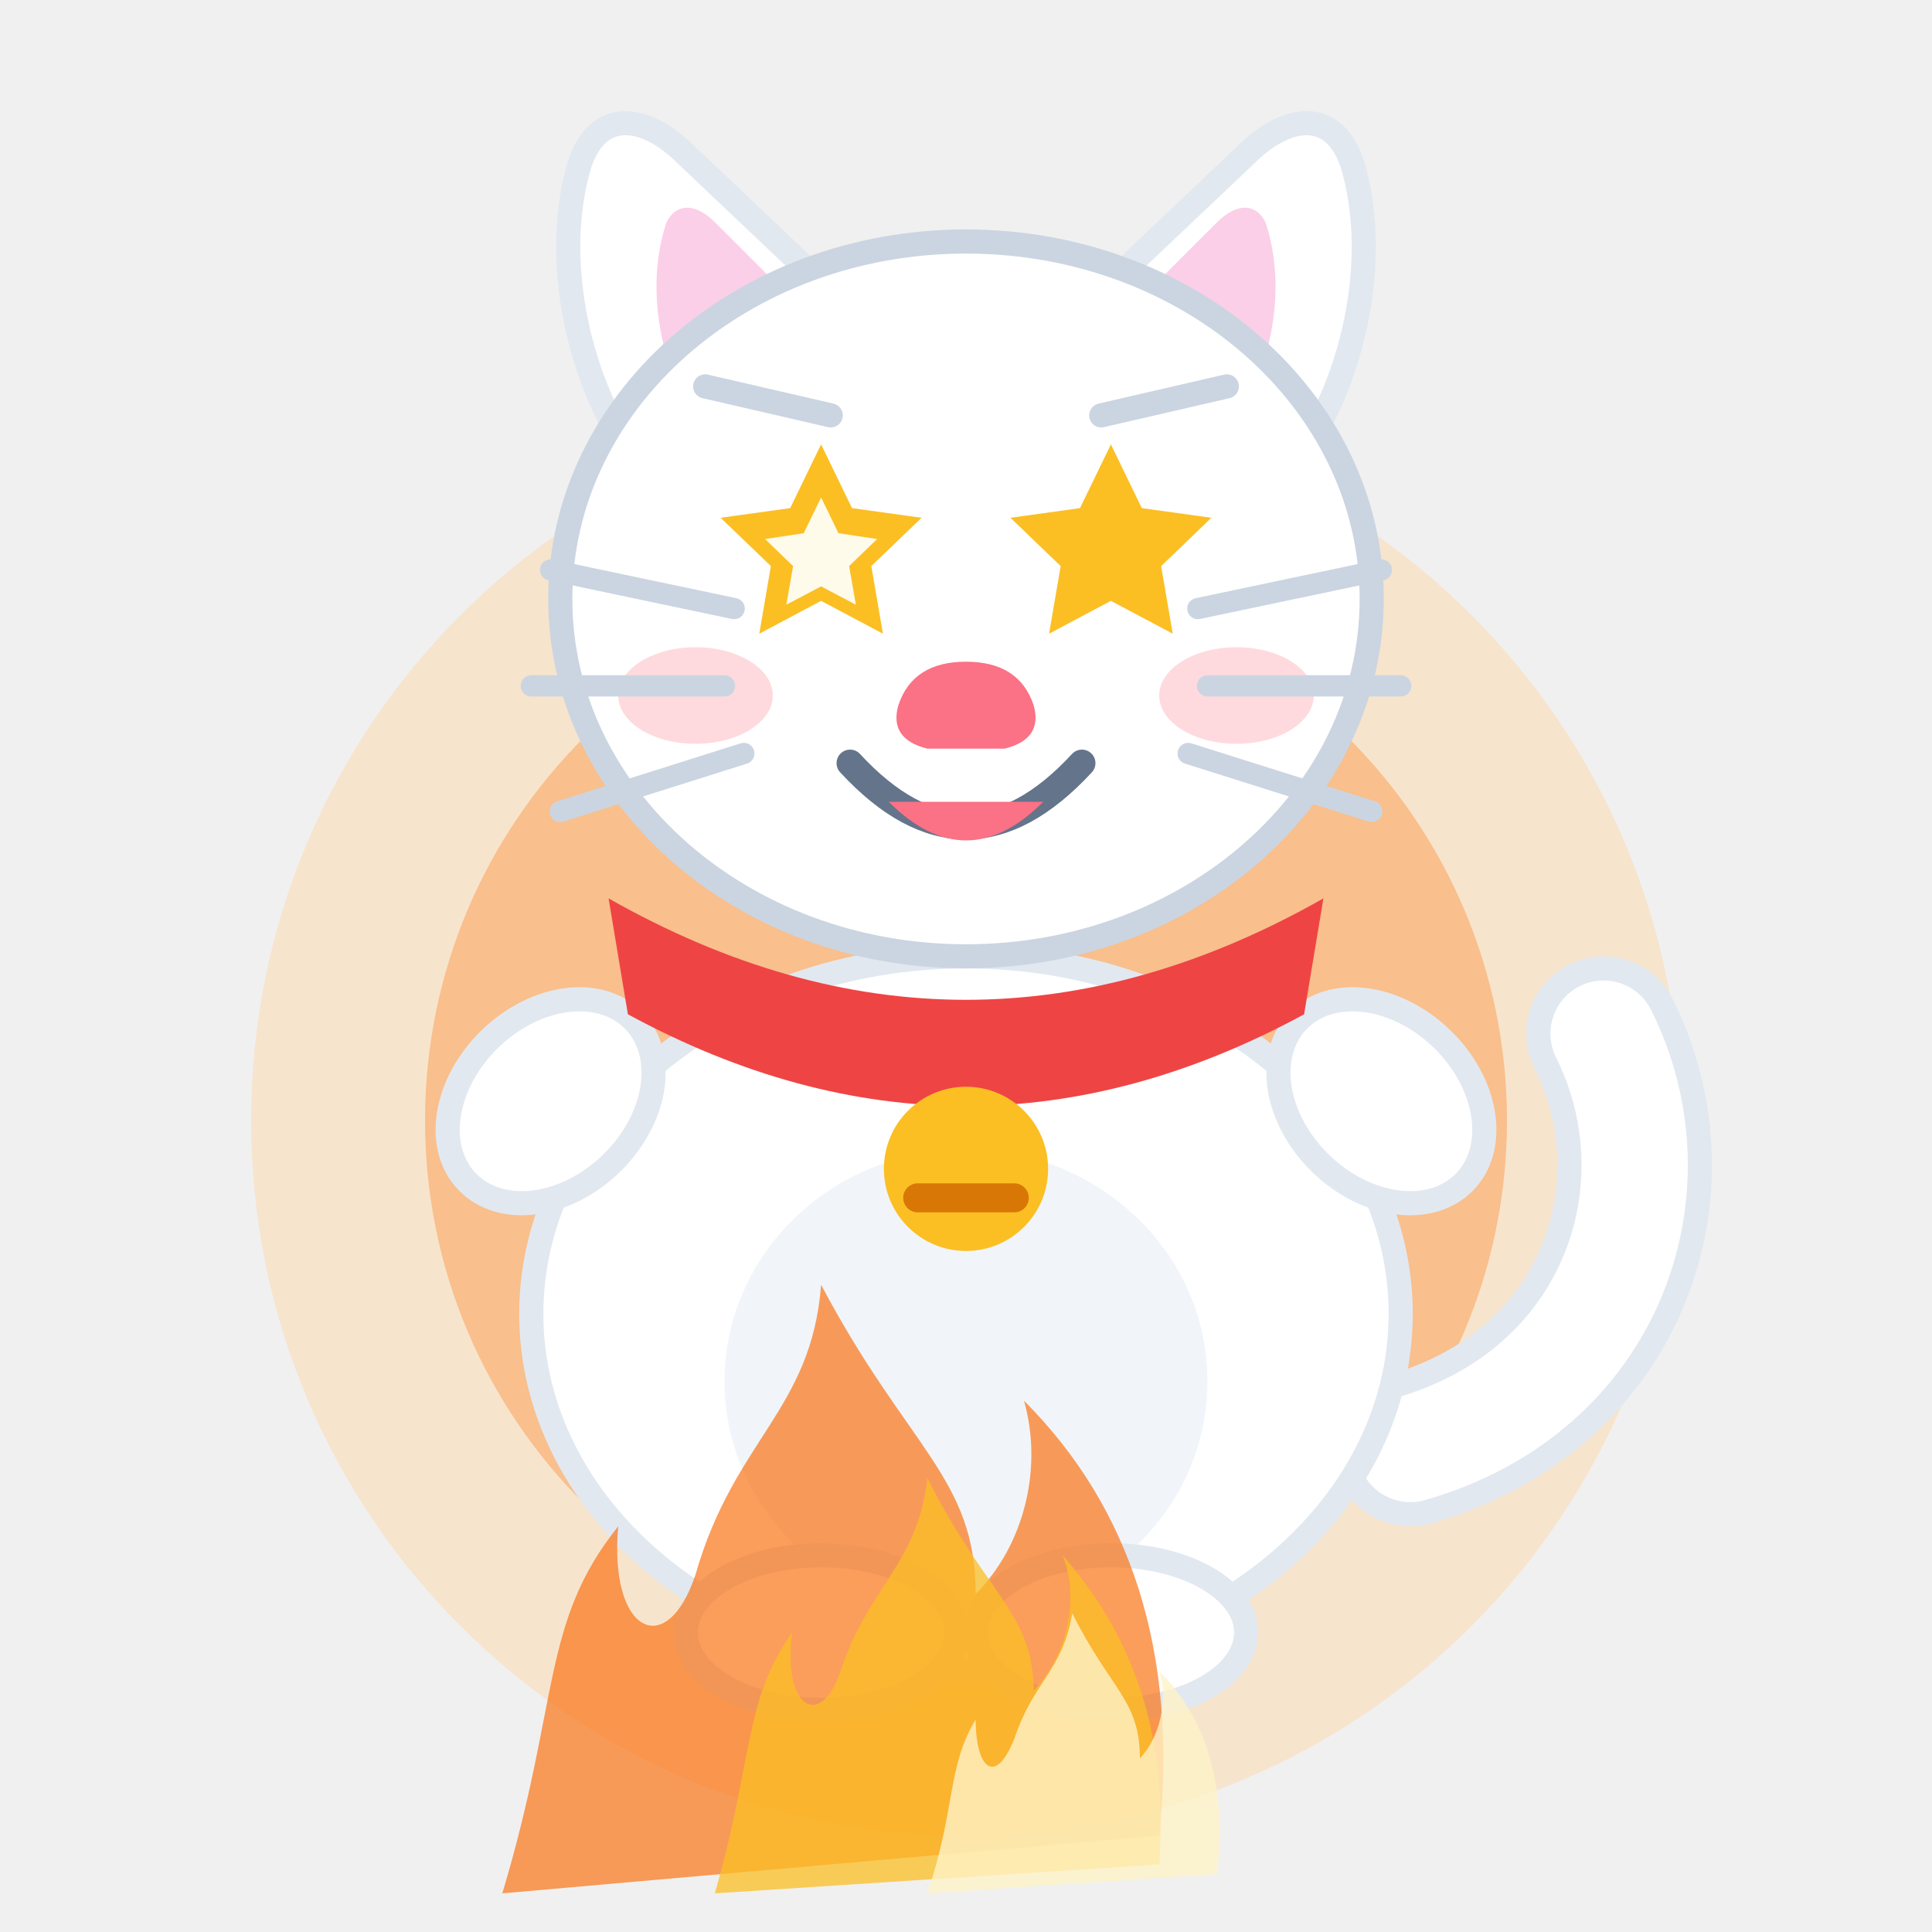
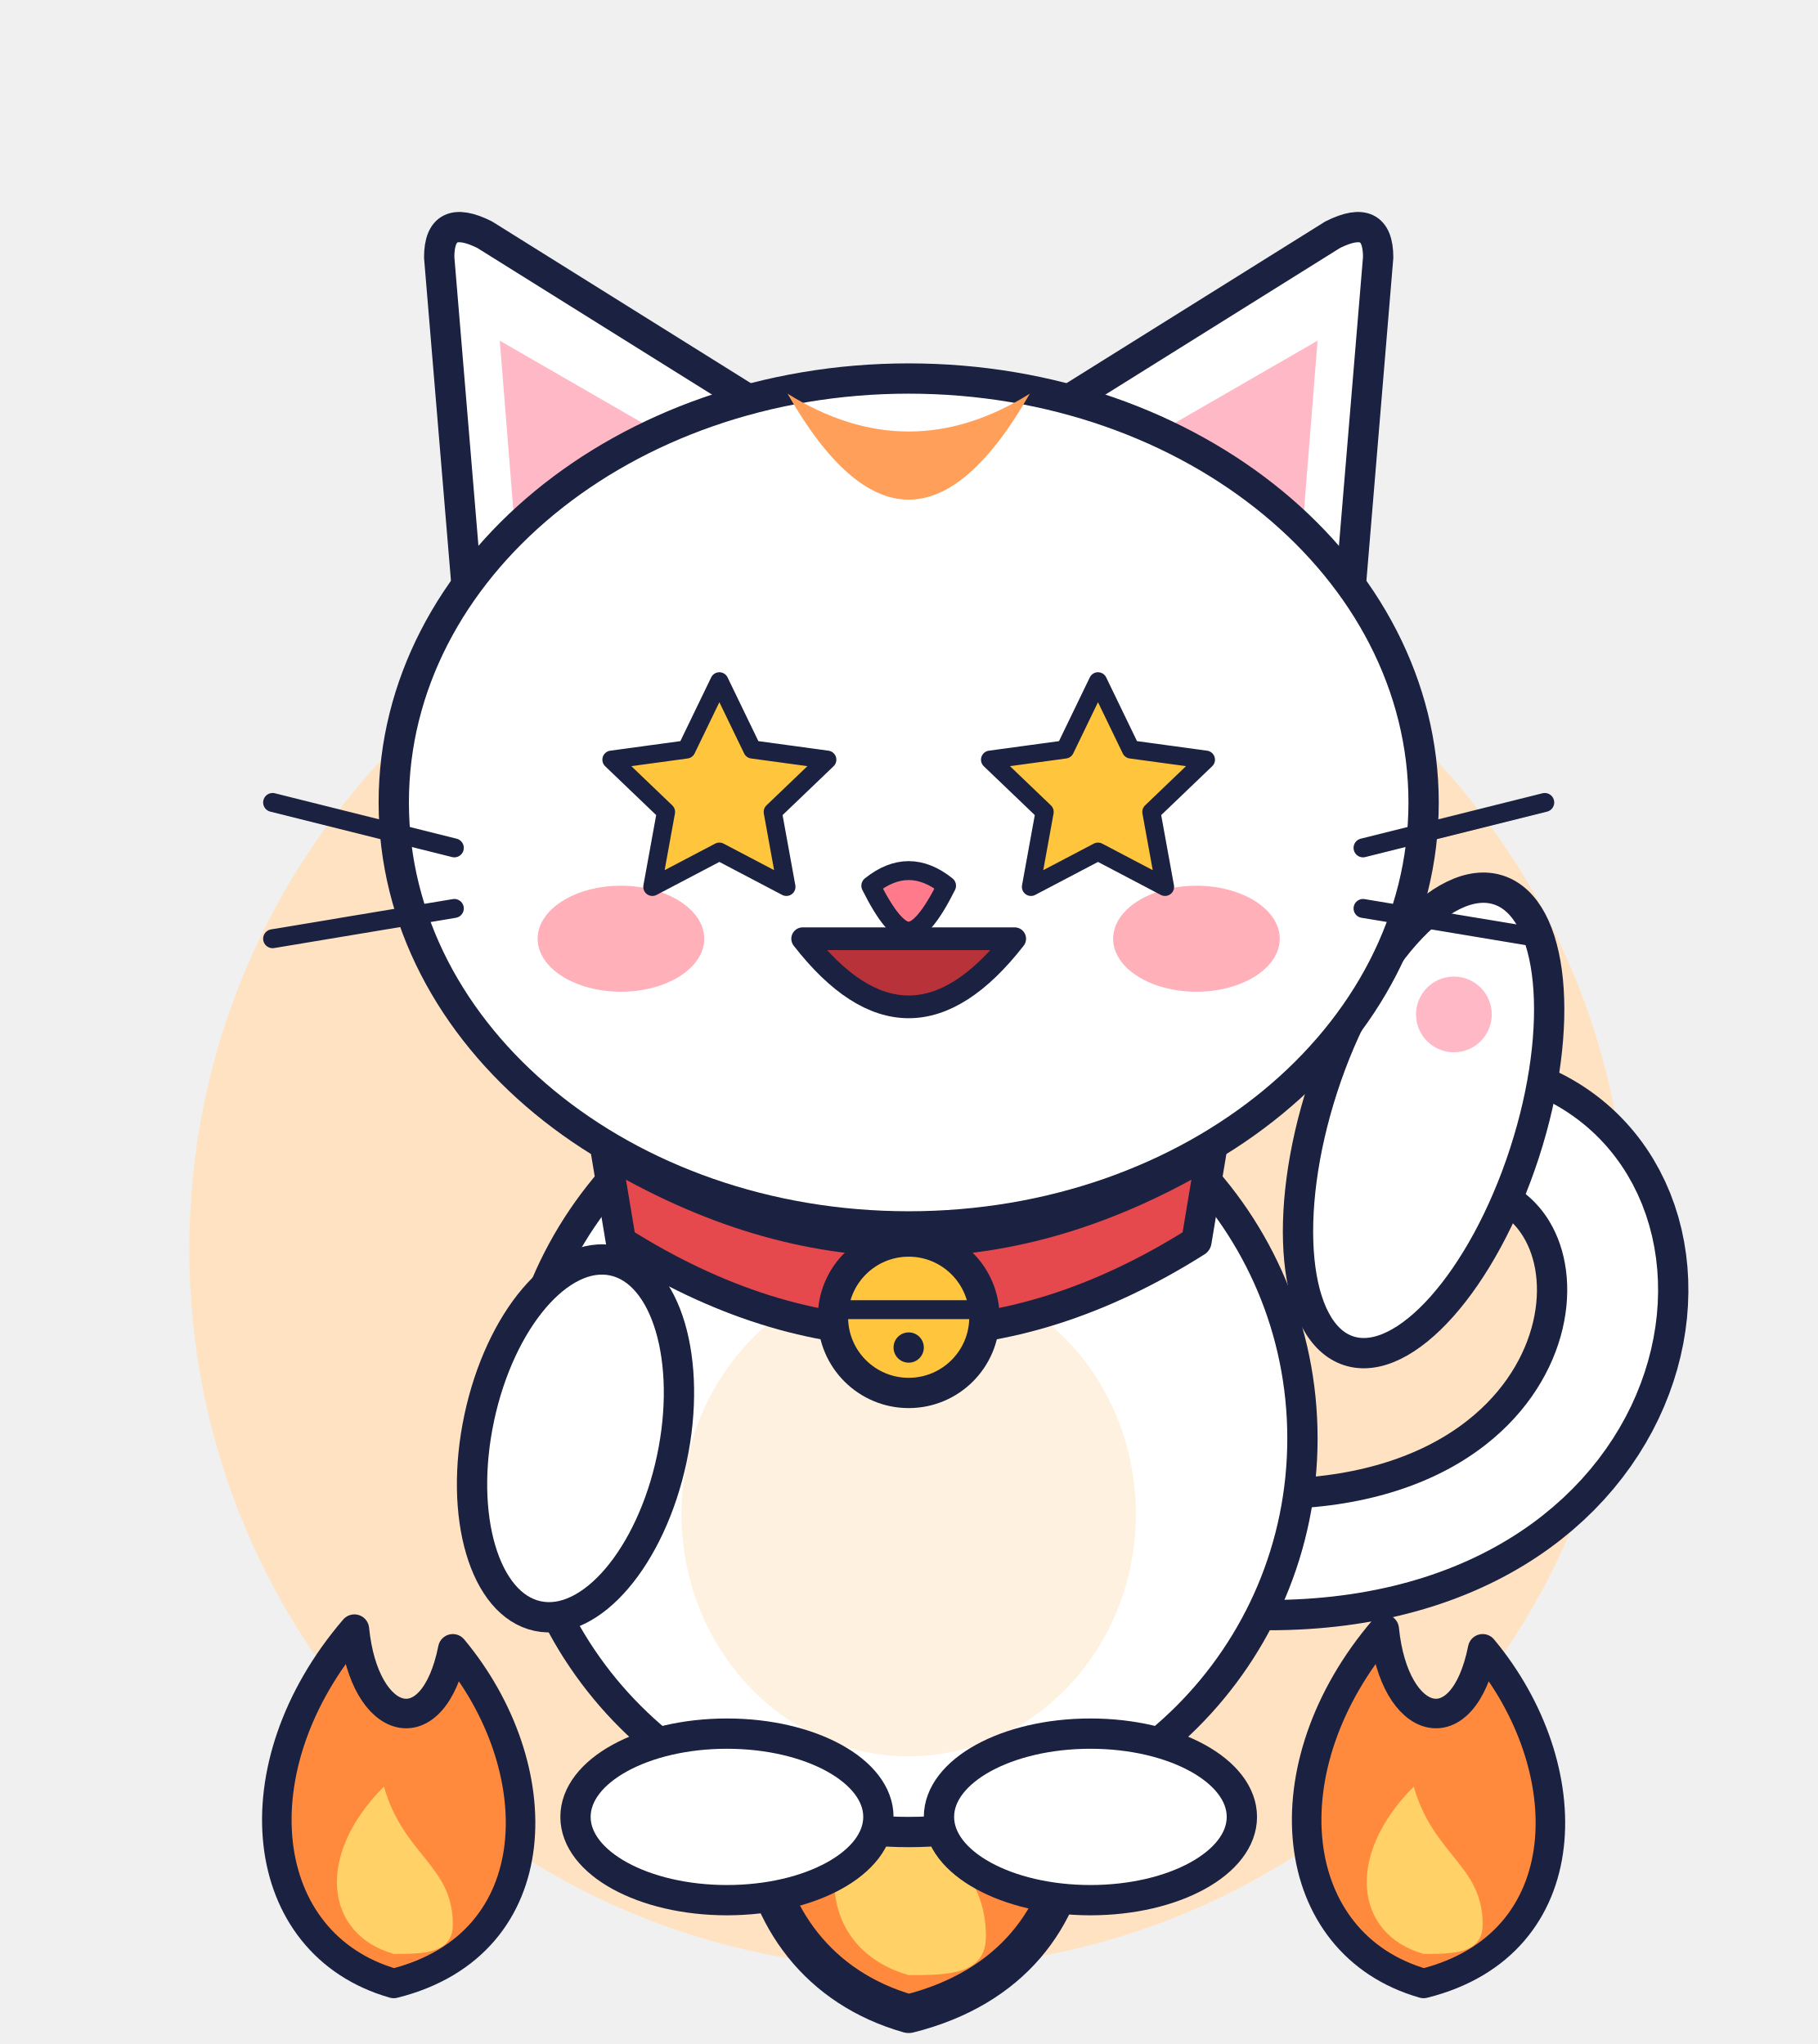
- <svg xmlns="http://www.w3.org/2000/svg" viewBox="0 0 200 200" width="200" height="200" fill="none">
-   <circle cx="100" cy="116" r="74" fill="#fed7aa" opacity=".5" />
-   <circle cx="100" cy="116" r="56" fill="#fb923c" opacity=".45" />
-   <path d="M146 150c21-6 28-27 20-43" stroke="#e2e8f0" stroke-width="16" stroke-linecap="round" />
-   <path d="M146 150c21-6 28-27 20-43" stroke="#ffffff" stroke-width="11" stroke-linecap="round" />
-   <path d="M66 48C60 40 57 27 60 17c2-6 7-5 11-1l19 18z" fill="#ffffff" stroke="#e2e8f0" stroke-width="2.5" stroke-linejoin="round" />
-   <path d="M134 48c6-8 9-21 6-31-2-6-7-5-11-1l-19 18z" fill="#ffffff" stroke="#e2e8f0" stroke-width="2.5" stroke-linejoin="round" />
-   <path d="M71 42c-3-6-4-13-2-19 1-2 3-2 5 0l11 11z" fill="#fbcfe8" />
-   <path d="M129 42c3-6 4-13 2-19-1-2-3-2-5 0l-11 11z" fill="#fbcfe8" />
-   <ellipse cx="100" cy="136" rx="45" ry="37" fill="#ffffff" stroke="#e2e8f0" stroke-width="2.5" />
-   <ellipse cx="100" cy="143" rx="25" ry="24" fill="#f1f5f9" />
-   <ellipse cx="85" cy="169" rx="14" ry="8" fill="#ffffff" stroke="#e2e8f0" stroke-width="2.5" />
-   <ellipse cx="115" cy="169" rx="14" ry="8" fill="#ffffff" stroke="#e2e8f0" stroke-width="2.5" />
-   <ellipse cx="57" cy="114" rx="12" ry="9" fill="#ffffff" stroke="#e2e8f0" stroke-width="2.5" transform="rotate(-44 57 114)" />
-   <ellipse cx="143" cy="114" rx="12" ry="9" fill="#ffffff" stroke="#e2e8f0" stroke-width="2.5" transform="rotate(44 143 114)" />
-   <path d="M63 93q37 21 74 0l-2 12q-35 19-70 0z" fill="#ef4444" />
-   <circle cx="100" cy="121" r="8.5" fill="#fbbf24" />
-   <path d="M95 124h10" stroke="#d97706" stroke-width="3" stroke-linecap="round" />
-   <ellipse cx="100" cy="62" rx="42" ry="37" fill="#ffffff" stroke="#cbd5e1" stroke-width="2.5" />
-   <ellipse cx="72" cy="72" rx="8" ry="5" fill="#fecdd3" opacity=".75" />
-   <ellipse cx="128" cy="72" rx="8" ry="5" fill="#fecdd3" opacity=".75" />
-   <path d="M85 46l3.2 6.6 7.2 1-5.2 5 1.2 7-6.4-3.4-6.4 3.4 1.2-7-5.2-5 7.2-1z" fill="#fbbf24" />
-   <path d="M115 46l3.2 6.6 7.2 1-5.2 5 1.2 7-6.4-3.4-6.4 3.4 1.2-7-5.2-5 7.2-1z" fill="#fbbf24" />
-   <path d="M85 51.5l1.8 3.7 4 .6-2.9 2.8.7 4-3.6-1.9-3.6 1.9.7-4-2.9-2.8 4-.6z" fill="#fffbeb" />
-   <path d="M73 40l13 3M127 40l-13 3" stroke="#cbd5e1" stroke-width="2.5" stroke-linecap="round" />
-   <path d="M100 68.5q5.5 0 7 4.5 1 3.5-3 4.5h-8q-4-1-3-4.5 1.5-4.5 7-4.5z" fill="#fb7185" />
-   <path d="M88 79q12 13 24 0" stroke="#64748b" stroke-width="2.8" stroke-linecap="round" fill="none" />
-   <path d="M92 83q8 8 16 0z" fill="#fb7185" />
-   <path d="M76 63 57 59M75 71 55 71M77 78 58 84" stroke="#cbd5e1" stroke-width="2.2" stroke-linecap="round" />
-   <path d="M124 63 143 59M125 71 145 71M123 78 142 84" stroke="#cbd5e1" stroke-width="2.2" stroke-linecap="round" />
-   <path d="M52 196c6-20 4-28 12-38-1 11 5 14 8 5 4-14 12-17 13-30 9 17 16 20 16 32 5-5 7-13 5-20 11 11 16 26 14 45z" fill="#f97316" opacity=".7" />
-   <path d="M74 196c4-14 3-20 8-27-1 8 3 10 5 4 3-9 8-11 9-20 6 12 11 14 11 22 3-3 5-9 3-14 7 8 11 18 10 32z" fill="#fbbf24" opacity=".75" />
-   <path d="M96 196c3-9 2-13 5-18 0 5 2 7 4 2 2-6 5-7 6-13 4 8 7 9 7 15 2-2 3-6 2-9 5 5 7 12 6 21z" fill="#fef3c7" opacity=".8" />
+ <svg xmlns="http://www.w3.org/2000/svg" viewBox="0 0 240 270" width="480" height="540" role="img" aria-label="Neko phấn khích với chuỗi ngày học">
+   <circle cx="120" cy="165" r="95" fill="#FFE2C2" />
+   <g transform="translate(52 262) scale(1.3)">
+     <path d="M0 0 C-14 -4 -16 -22 -4 -36 C-3 -26 4 -24 6 -34 C16 -22 16 -4 0 0Z" fill="#FF8A3D" stroke="#1B2140" stroke-width="3" stroke-linejoin="round" />
+     <path d="M0 -3 C-7 -5 -8 -13 -1 -20 C1 -13 6 -12 6 -6 C6 -3 3 -3 0 -3Z" fill="#FFD166" />
+   </g>
+   <g transform="translate(188 262) scale(1.3)">
+     <path d="M0 0 C-14 -4 -16 -22 -4 -36 C-3 -26 4 -24 6 -34 C16 -22 16 -4 0 0Z" fill="#FF8A3D" stroke="#1B2140" stroke-width="3" stroke-linejoin="round" />
+     <path d="M0 -3 C-7 -5 -8 -13 -1 -20 C1 -13 6 -12 6 -6 C6 -3 3 -3 0 -3Z" fill="#FFD166" />
+   </g>
+   <g transform="translate(120 266) scale(1.7)">
+     <path d="M0 0 C-14 -4 -16 -22 -4 -36 C-3 -26 4 -24 6 -34 C16 -22 16 -4 0 0Z" fill="#FF8A3D" stroke="#1B2140" stroke-width="3" stroke-linejoin="round" />
+     <path d="M0 -3 C-7 -5 -8 -13 -1 -20 C1 -13 6 -12 6 -6 C6 -3 3 -3 0 -3Z" fill="#FFD166" />
+   </g>
+   <g stroke="#1B2140" stroke-width="4" stroke-linejoin="round" stroke-linecap="round">
+     <path d="M160 205 C215 210 225 160 200 150" fill="none" stroke-width="20" />
+     <path d="M160 205 C215 210 225 160 200 150" fill="none" stroke="#FFFFFF" stroke-width="12" />
+     <path d="M62 82 L58 34 Q58 28 64 31 L104 56 Z" fill="#FFFFFF" />
+     <path d="M178 82 L182 34 Q182 28 176 31 L136 56 Z" fill="#FFFFFF" />
+     <path d="M68 70 L66 45 L92 60 Z" fill="#FFB8C6" stroke="none" />
+     <path d="M172 70 L174 45 L148 60 Z" fill="#FFB8C6" stroke="none" />
+     <ellipse cx="120" cy="190" rx="52" ry="52" fill="#FFFFFF" />
+     <ellipse cx="120" cy="200" rx="30" ry="32" fill="#FFF1E0" stroke="none" />
+     <ellipse cx="96" cy="240" rx="20" ry="11" fill="#FFFFFF" />
+     <ellipse cx="144" cy="240" rx="20" ry="11" fill="#FFFFFF" />
+     <ellipse cx="76" cy="190" rx="13" ry="24" fill="#FFFFFF" transform="rotate(12 76 190)" />
+   </g>
+   <g stroke="#1B2140" stroke-width="4" stroke-linecap="round">
+     <ellipse cx="188" cy="148" rx="14" ry="32" fill="#FFFFFF" transform="rotate(18 188 148)" />
+     <circle cx="192" cy="134" r="5" fill="#FFB8C6" stroke="none" />
+   </g>
+   <g stroke="#1B2140" stroke-width="4" stroke-linejoin="round" stroke-linecap="round">
+     <ellipse cx="120" cy="106" rx="68" ry="56" fill="#FFFFFF" />
+     <path d="M104 52 Q120 62 136 52 Q128 66 120 66 Q112 66 104 52Z" fill="#FF9F5A" stroke="none" />
+     <path d="M80 152 Q120 176 160 152 L158 164 Q120 188 82 164 Z" fill="#E5484D" />
+     <circle cx="120" cy="174" r="10" fill="#FFC53D" />
+     <path d="M111 173 H129" stroke-width="2.5" />
+     <circle cx="120" cy="178" r="2" fill="#1B2140" stroke="none" />
+     <g stroke-width="2.5" fill="none">
+       <path d="M60 112 L36 106" />
+       <path d="M60 120 L36 124" />
+       <path d="M180 112 L204 106" />
+       <path d="M180 120 L204 124" />
+     </g>
+     <ellipse cx="82" cy="124" rx="11" ry="7" fill="#FFB0B8" stroke="none" />
+     <ellipse cx="158" cy="124" rx="11" ry="7" fill="#FFB0B8" stroke="none" />
+     <path d="M115 117 Q120 113 125 117 Q122 123 120 123 Q118 123 115 117Z" fill="#FF7A8A" stroke-width="2.5" />
+   </g>
+   <polygon transform="translate(95 105) scale(1.5)" points="0,-10 2.9,-4 9.5,-3.1 4.7,1.5 5.9,8.1 0,5 -5.9,8.1 -4.7,1.5 -9.5,-3.1 -2.9,-4" fill="#FFC53D" stroke="#1B2140" stroke-width="1.6" stroke-linejoin="round" />
+   <polygon transform="translate(145 105) scale(1.5)" points="0,-10 2.9,-4 9.5,-3.1 4.7,1.5 5.9,8.1 0,5 -5.9,8.1 -4.7,1.5 -9.5,-3.1 -2.9,-4" fill="#FFC53D" stroke="#1B2140" stroke-width="1.6" stroke-linejoin="round" />
+   <path d="M106 124 Q120 142 134 124 Z" fill="#B8323A" stroke="#1B2140" stroke-width="3" stroke-linejoin="round" />
</svg>
